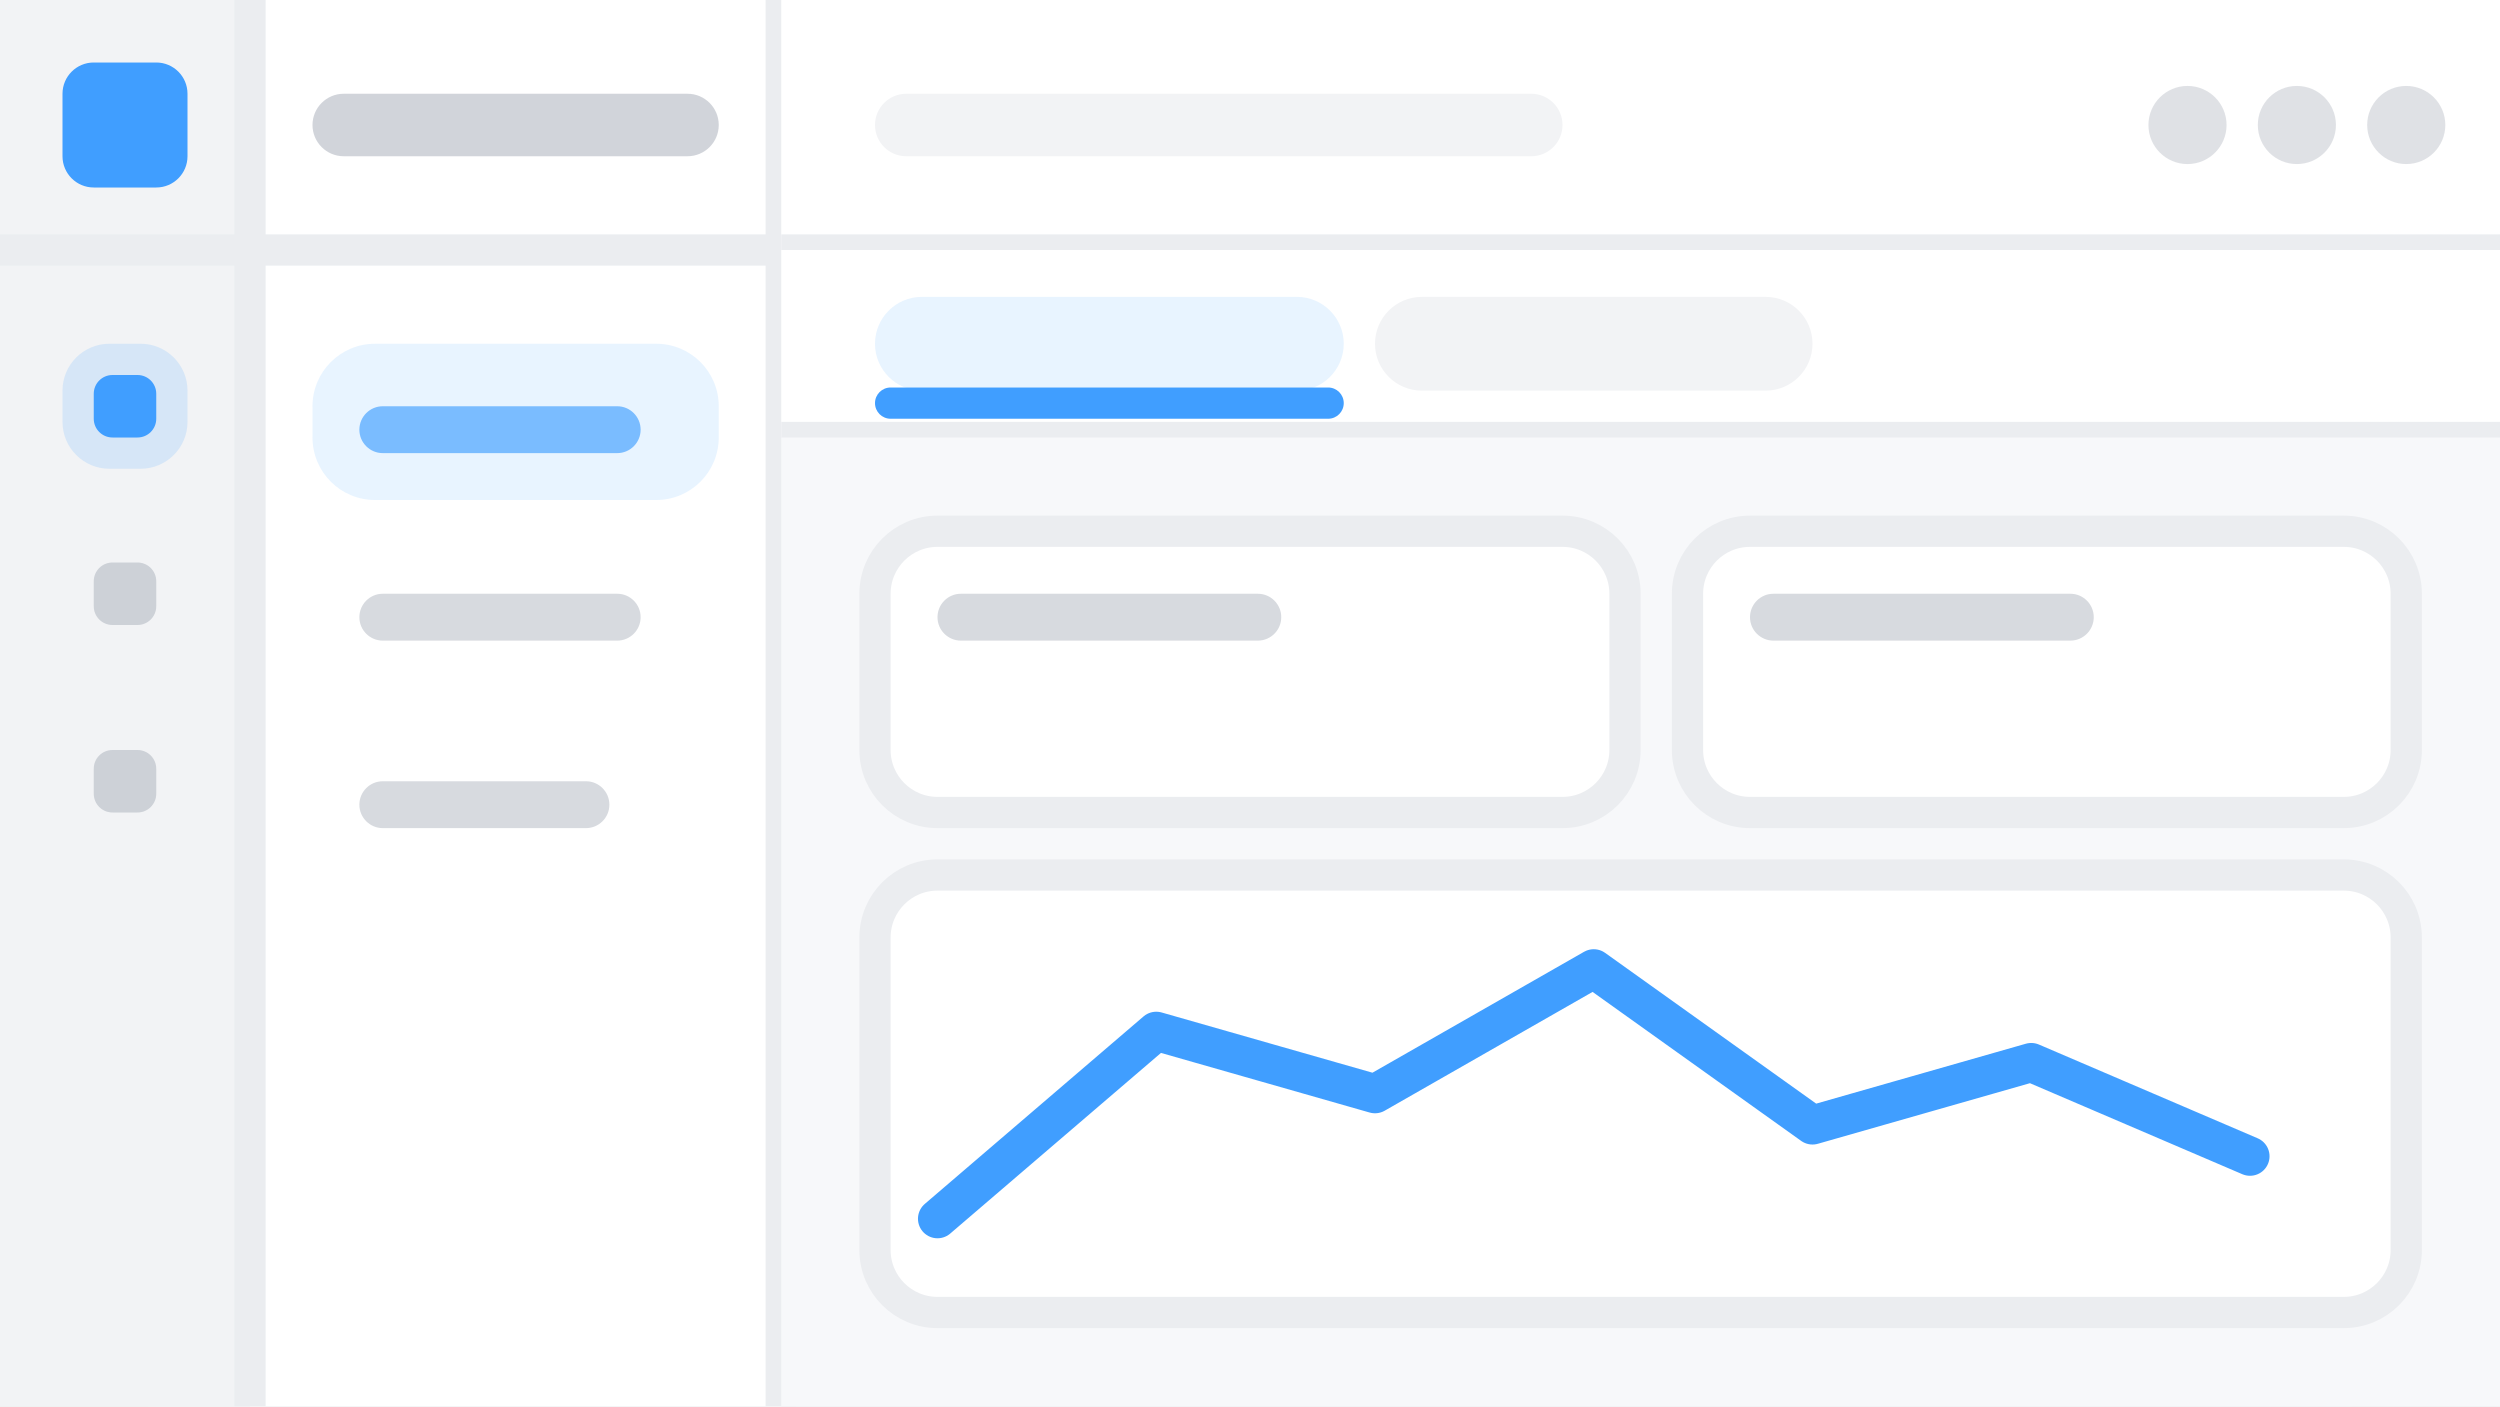
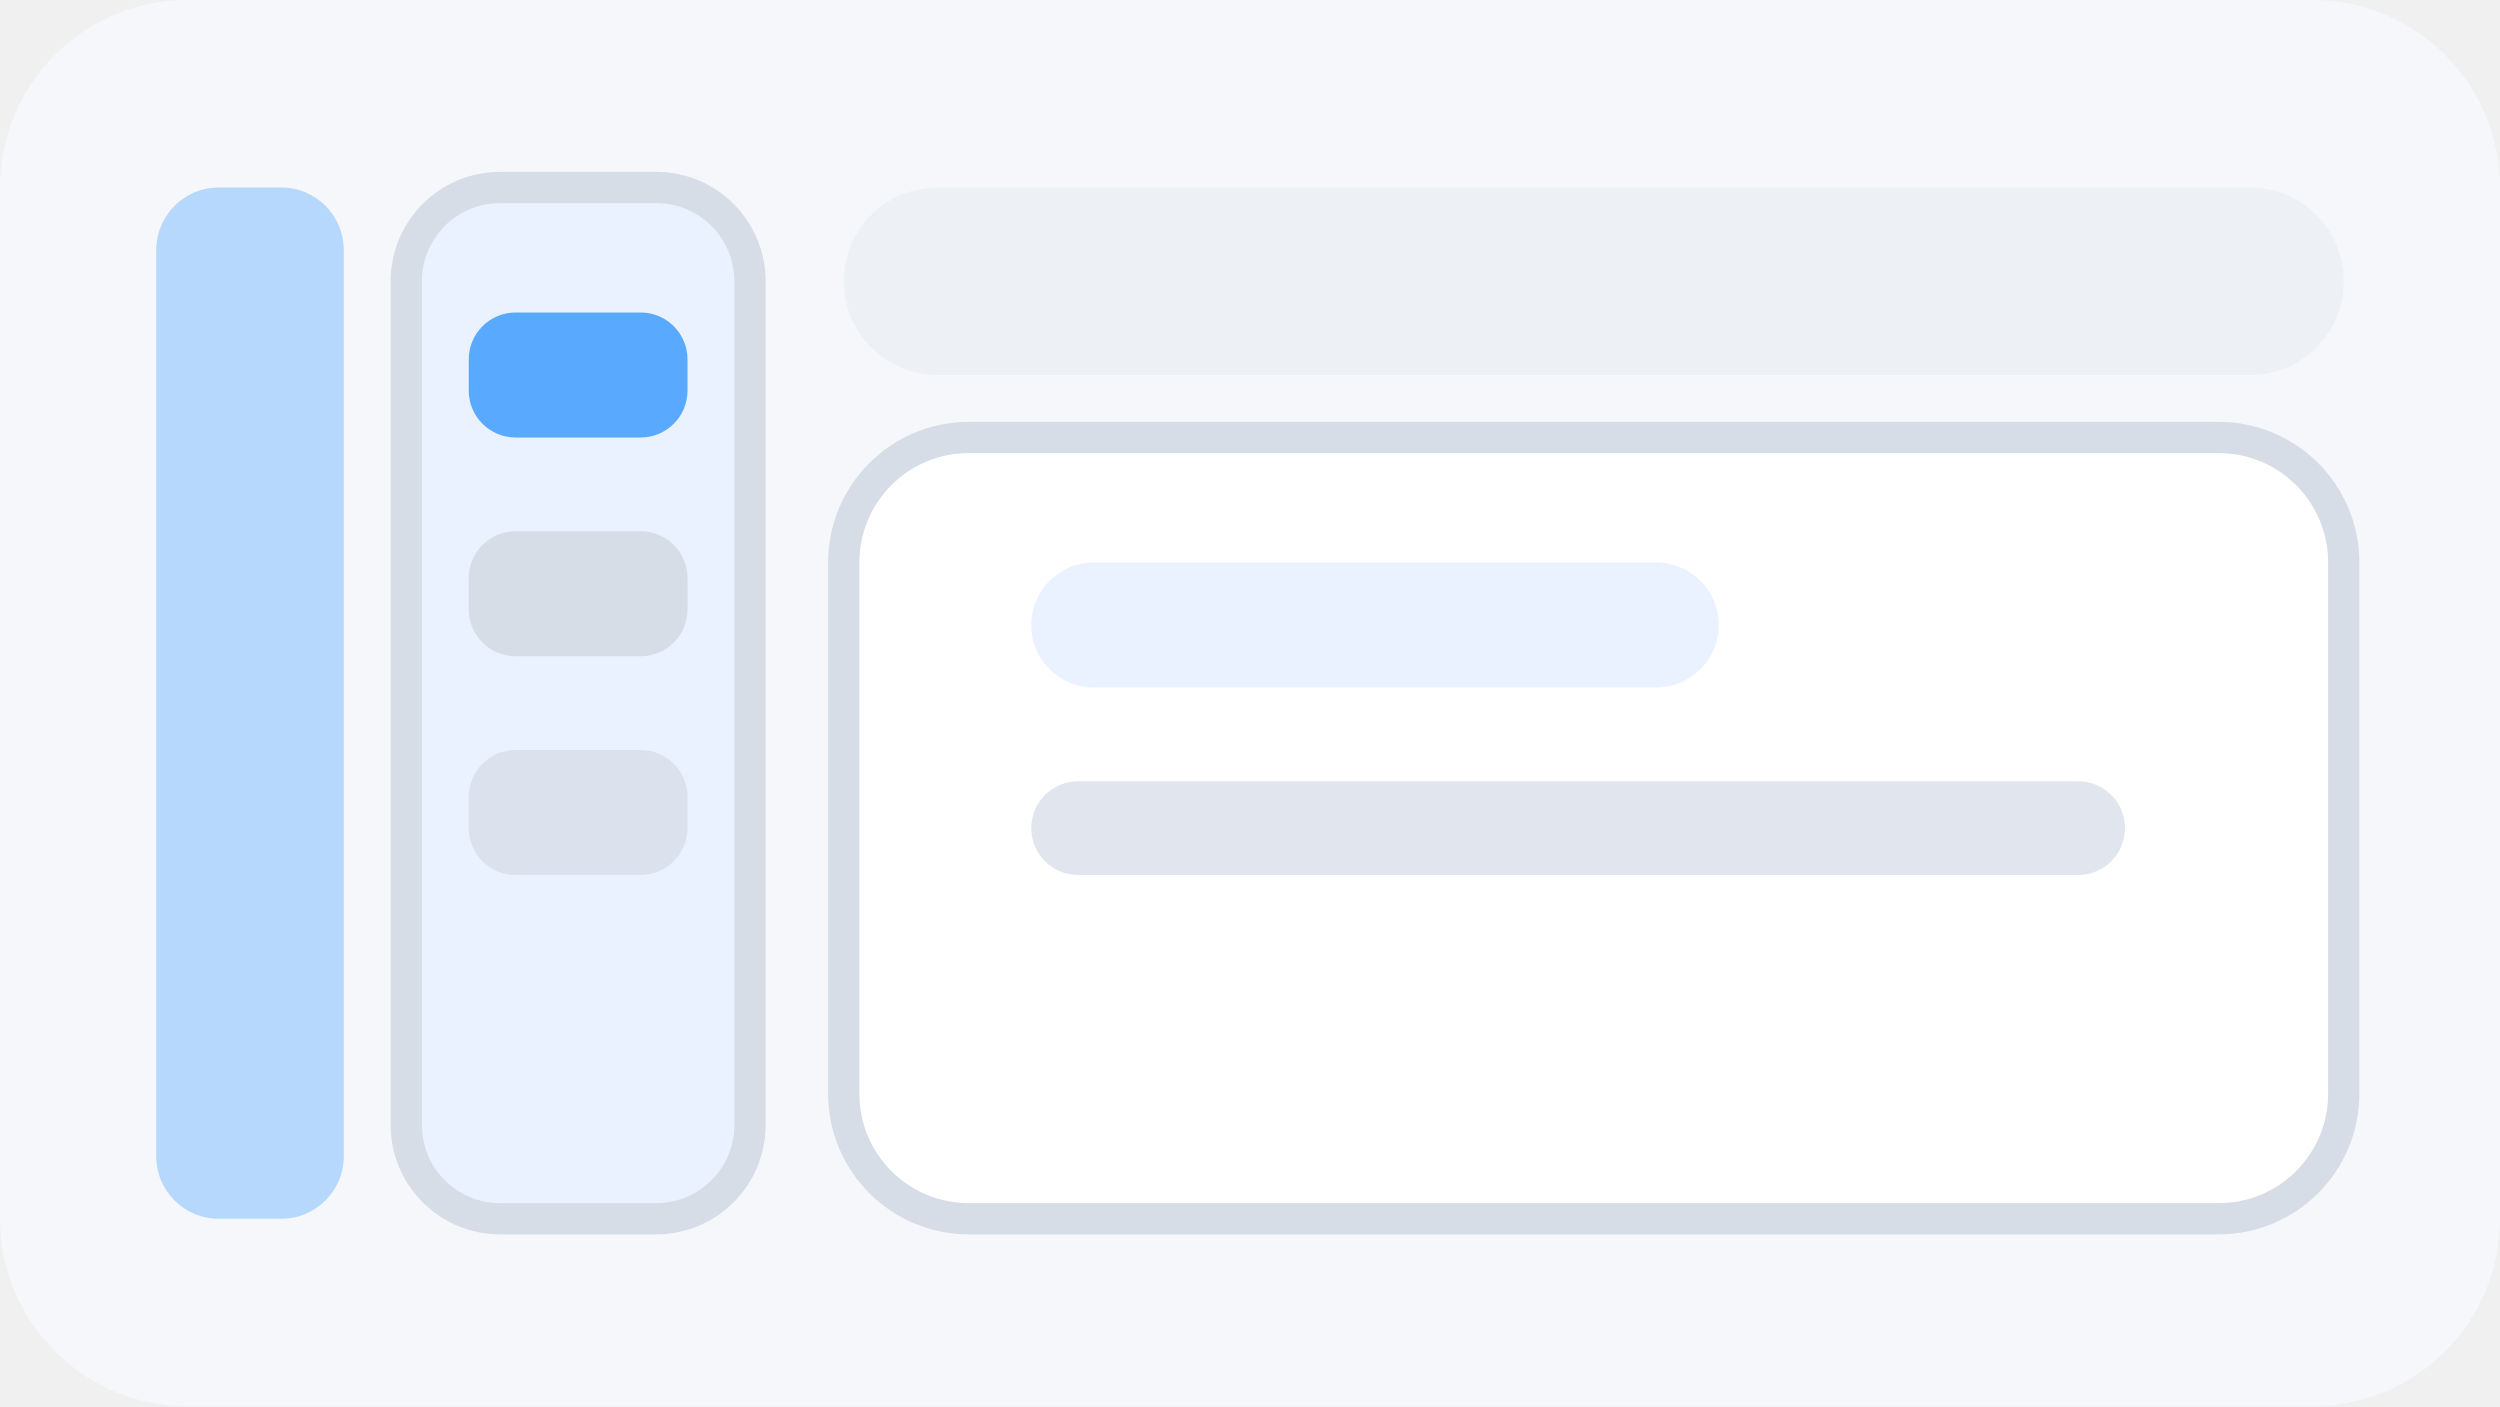
<svg xmlns="http://www.w3.org/2000/svg" width="100%" height="100%" viewBox="0 0 160 90" fill="none" preserveAspectRatio="xMidYMid meet">
-   <rect width="160" height="90" rx="10" fill="#F7F8FA" />
-   <rect x="0" y="0" width="16" height="90" fill="#F2F3F5" />
-   <rect x="16" y="0" width="34" height="90" fill="#FFFFFF" />
-   <line x1="16" y1="0" x2="16" y2="90" stroke="#EBEDF0" stroke-width="2" vector-effect="non-scaling-stroke" />
-   <line x1="50" y1="0" x2="50" y2="90" stroke="#EBEDF0" stroke-width="2" vector-effect="non-scaling-stroke" />
-   <line x1="0" y1="16" x2="50" y2="16" stroke="#EBEDF0" stroke-width="2" vector-effect="non-scaling-stroke" />
-   <rect x="4" y="4" width="8" height="8" rx="2" fill="#409EFF" />
-   <rect x="20" y="6" width="26" height="4" rx="2" fill="#C9CDD4" fill-opacity="0.85" />
-   <rect x="4" y="22" width="8" height="8" rx="3" fill="#409EFF" fill-opacity="0.16" />
-   <rect x="6" y="24" width="4" height="4" rx="1.2" fill="#409EFF" />
-   <rect x="6" y="36" width="4" height="4" rx="1.2" fill="#C9CDD4" fill-opacity="0.9" />
-   <rect x="6" y="48" width="4" height="4" rx="1.2" fill="#C9CDD4" fill-opacity="0.9" />
-   <rect x="20" y="22" width="26" height="10" rx="4" fill="#409EFF" fill-opacity="0.12" />
-   <rect x="23" y="26" width="18" height="3" rx="1.5" fill="#409EFF" fill-opacity="0.65" />
-   <rect x="23" y="38" width="18" height="3" rx="1.5" fill="#C9CDD4" fill-opacity="0.75" />
-   <rect x="23" y="50" width="16" height="3" rx="1.5" fill="#C9CDD4" fill-opacity="0.75" />
-   <rect x="50" y="0" width="110" height="16" fill="#FFFFFF" />
-   <line x1="50" y1="16" x2="160" y2="16" stroke="#EBEDF0" stroke-width="2" vector-effect="non-scaling-stroke" />
-   <rect x="56" y="6" width="44" height="4" rx="2" fill="#F2F3F5" />
-   <circle cx="154" cy="8" r="2.5" fill="#C9CDD4" fill-opacity="0.6" />
-   <circle cx="147" cy="8" r="2.5" fill="#C9CDD4" fill-opacity="0.6" />
-   <circle cx="140" cy="8" r="2.5" fill="#C9CDD4" fill-opacity="0.6" />
-   <rect x="50" y="16" width="110" height="12" fill="#FFFFFF" />
-   <line x1="50" y1="28" x2="160" y2="28" stroke="#EBEDF0" stroke-width="2" vector-effect="non-scaling-stroke" />
-   <rect x="56" y="19" width="30" height="6" rx="3" fill="#409EFF" fill-opacity="0.12" />
-   <rect x="56" y="24.8" width="30" height="2" rx="1" fill="#409EFF" />
-   <rect x="88" y="19" width="28" height="6" rx="3" fill="#F2F3F5" />
-   <rect x="50" y="28" width="110" height="62" fill="#F7F8FA" />
-   <rect x="56" y="34" width="48" height="18" rx="4" fill="#FFFFFF" stroke="#EBEDF0" stroke-width="2" vector-effect="non-scaling-stroke" />
-   <rect x="60" y="38" width="22" height="3" rx="1.5" fill="#C9CDD4" fill-opacity="0.75" />
-   <rect x="108" y="34" width="46" height="18" rx="4" fill="#FFFFFF" stroke="#EBEDF0" stroke-width="2" vector-effect="non-scaling-stroke" />
-   <rect x="112" y="38" width="22" height="3" rx="1.5" fill="#C9CDD4" fill-opacity="0.75" />
-   <rect x="56" y="56" width="98" height="28" rx="4" fill="#FFFFFF" stroke="#EBEDF0" stroke-width="2" vector-effect="non-scaling-stroke" />
-   <path d="M60 78 L74 66 L88 70 L102 62 L116 72 L130 68 L144 74" stroke="#409EFF" stroke-width="2.5" vector-effect="non-scaling-stroke" stroke-linecap="round" stroke-linejoin="round" />
+   <rect width="160" height="90" rx="12" fill="#F6F7FB" />
+   <rect x="10" y="12" width="12" height="66" rx="4" fill="#409EFF" fill-opacity="0.35" />
+   <rect x="26" y="12" width="22" height="66" rx="6" fill="#EAF1FF" stroke="#D7DDE6" stroke-width="2" />
+   <rect x="30" y="20" width="14" height="8" rx="3" fill="#409EFF" fill-opacity="0.85" />
+   <rect x="30" y="34" width="14" height="8" rx="3" fill="#D7DDE6" />
+   <rect x="30" y="48" width="14" height="8" rx="3" fill="#D7DDE6" fill-opacity="0.75" />
+   <rect x="54" y="12" width="96" height="12" rx="6" fill="#EDF0F5" />
+   <rect x="54" y="28" width="96" height="50" rx="8" fill="#FFFFFF" stroke="#D7DDE6" stroke-width="2" />
+   <rect x="66" y="36" width="44" height="8" rx="4" fill="#EAF1FF" />
+   <rect x="66" y="50" width="70" height="6" rx="3" fill="#E1E5ED" />
</svg>
